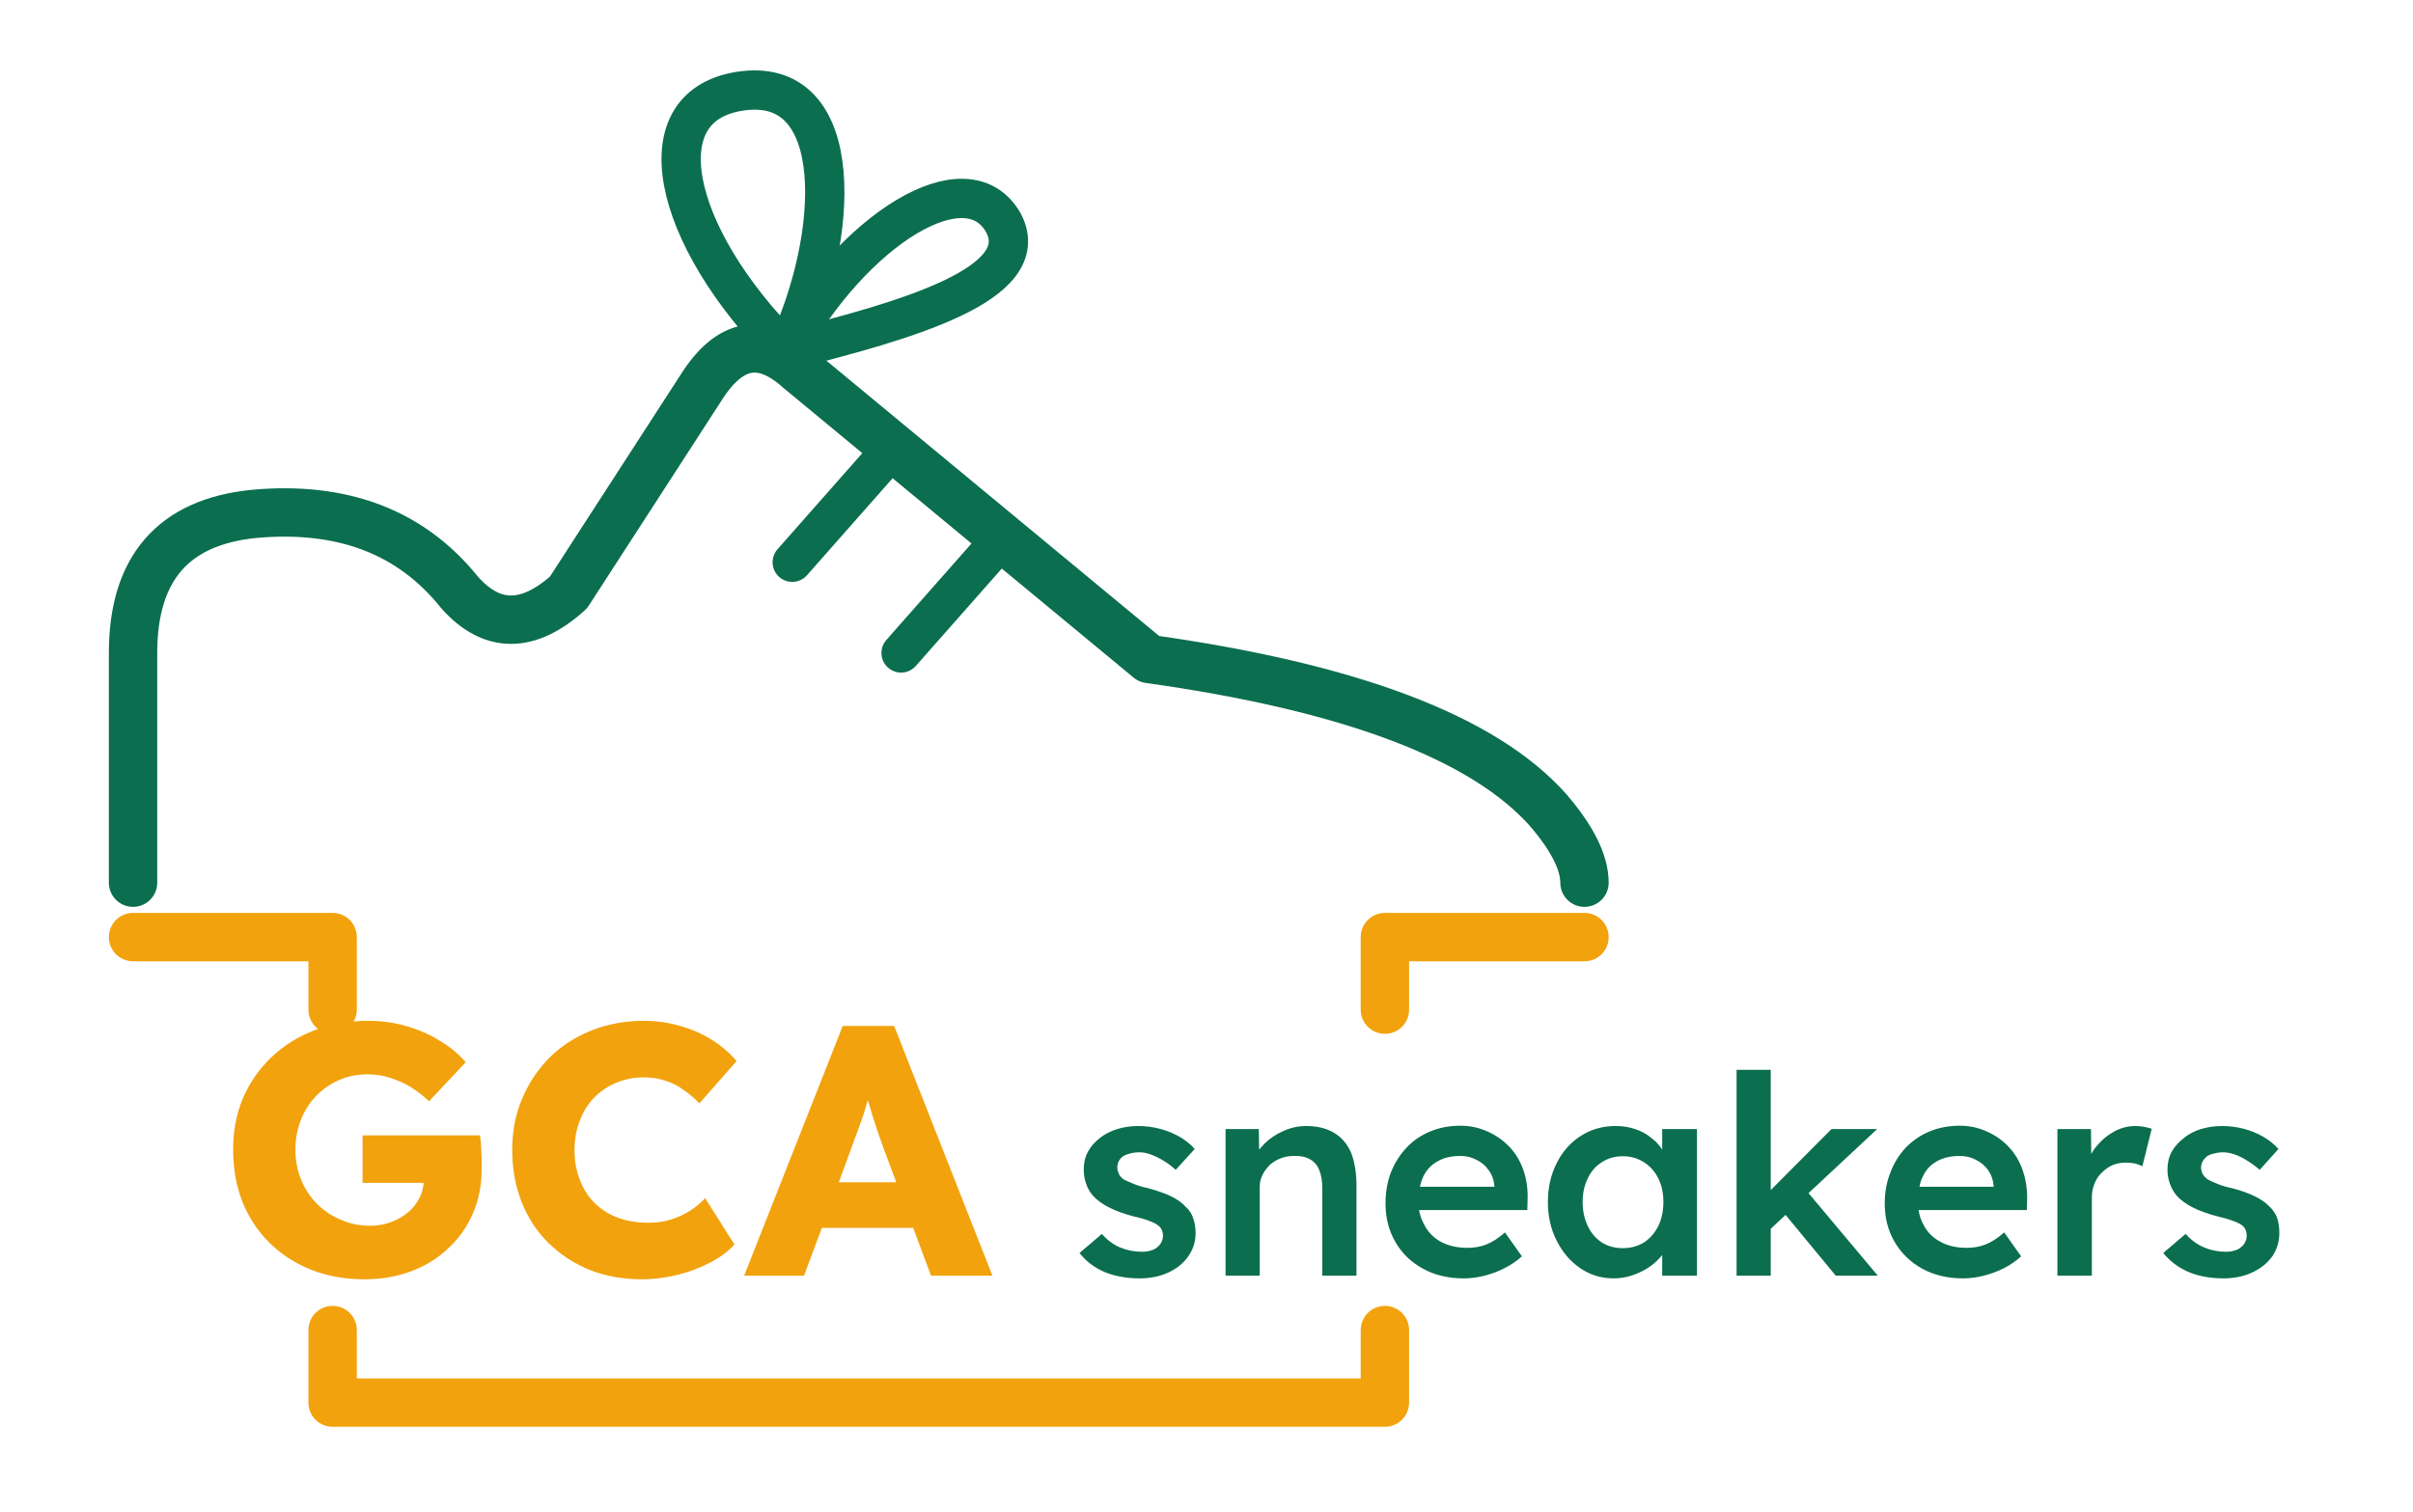
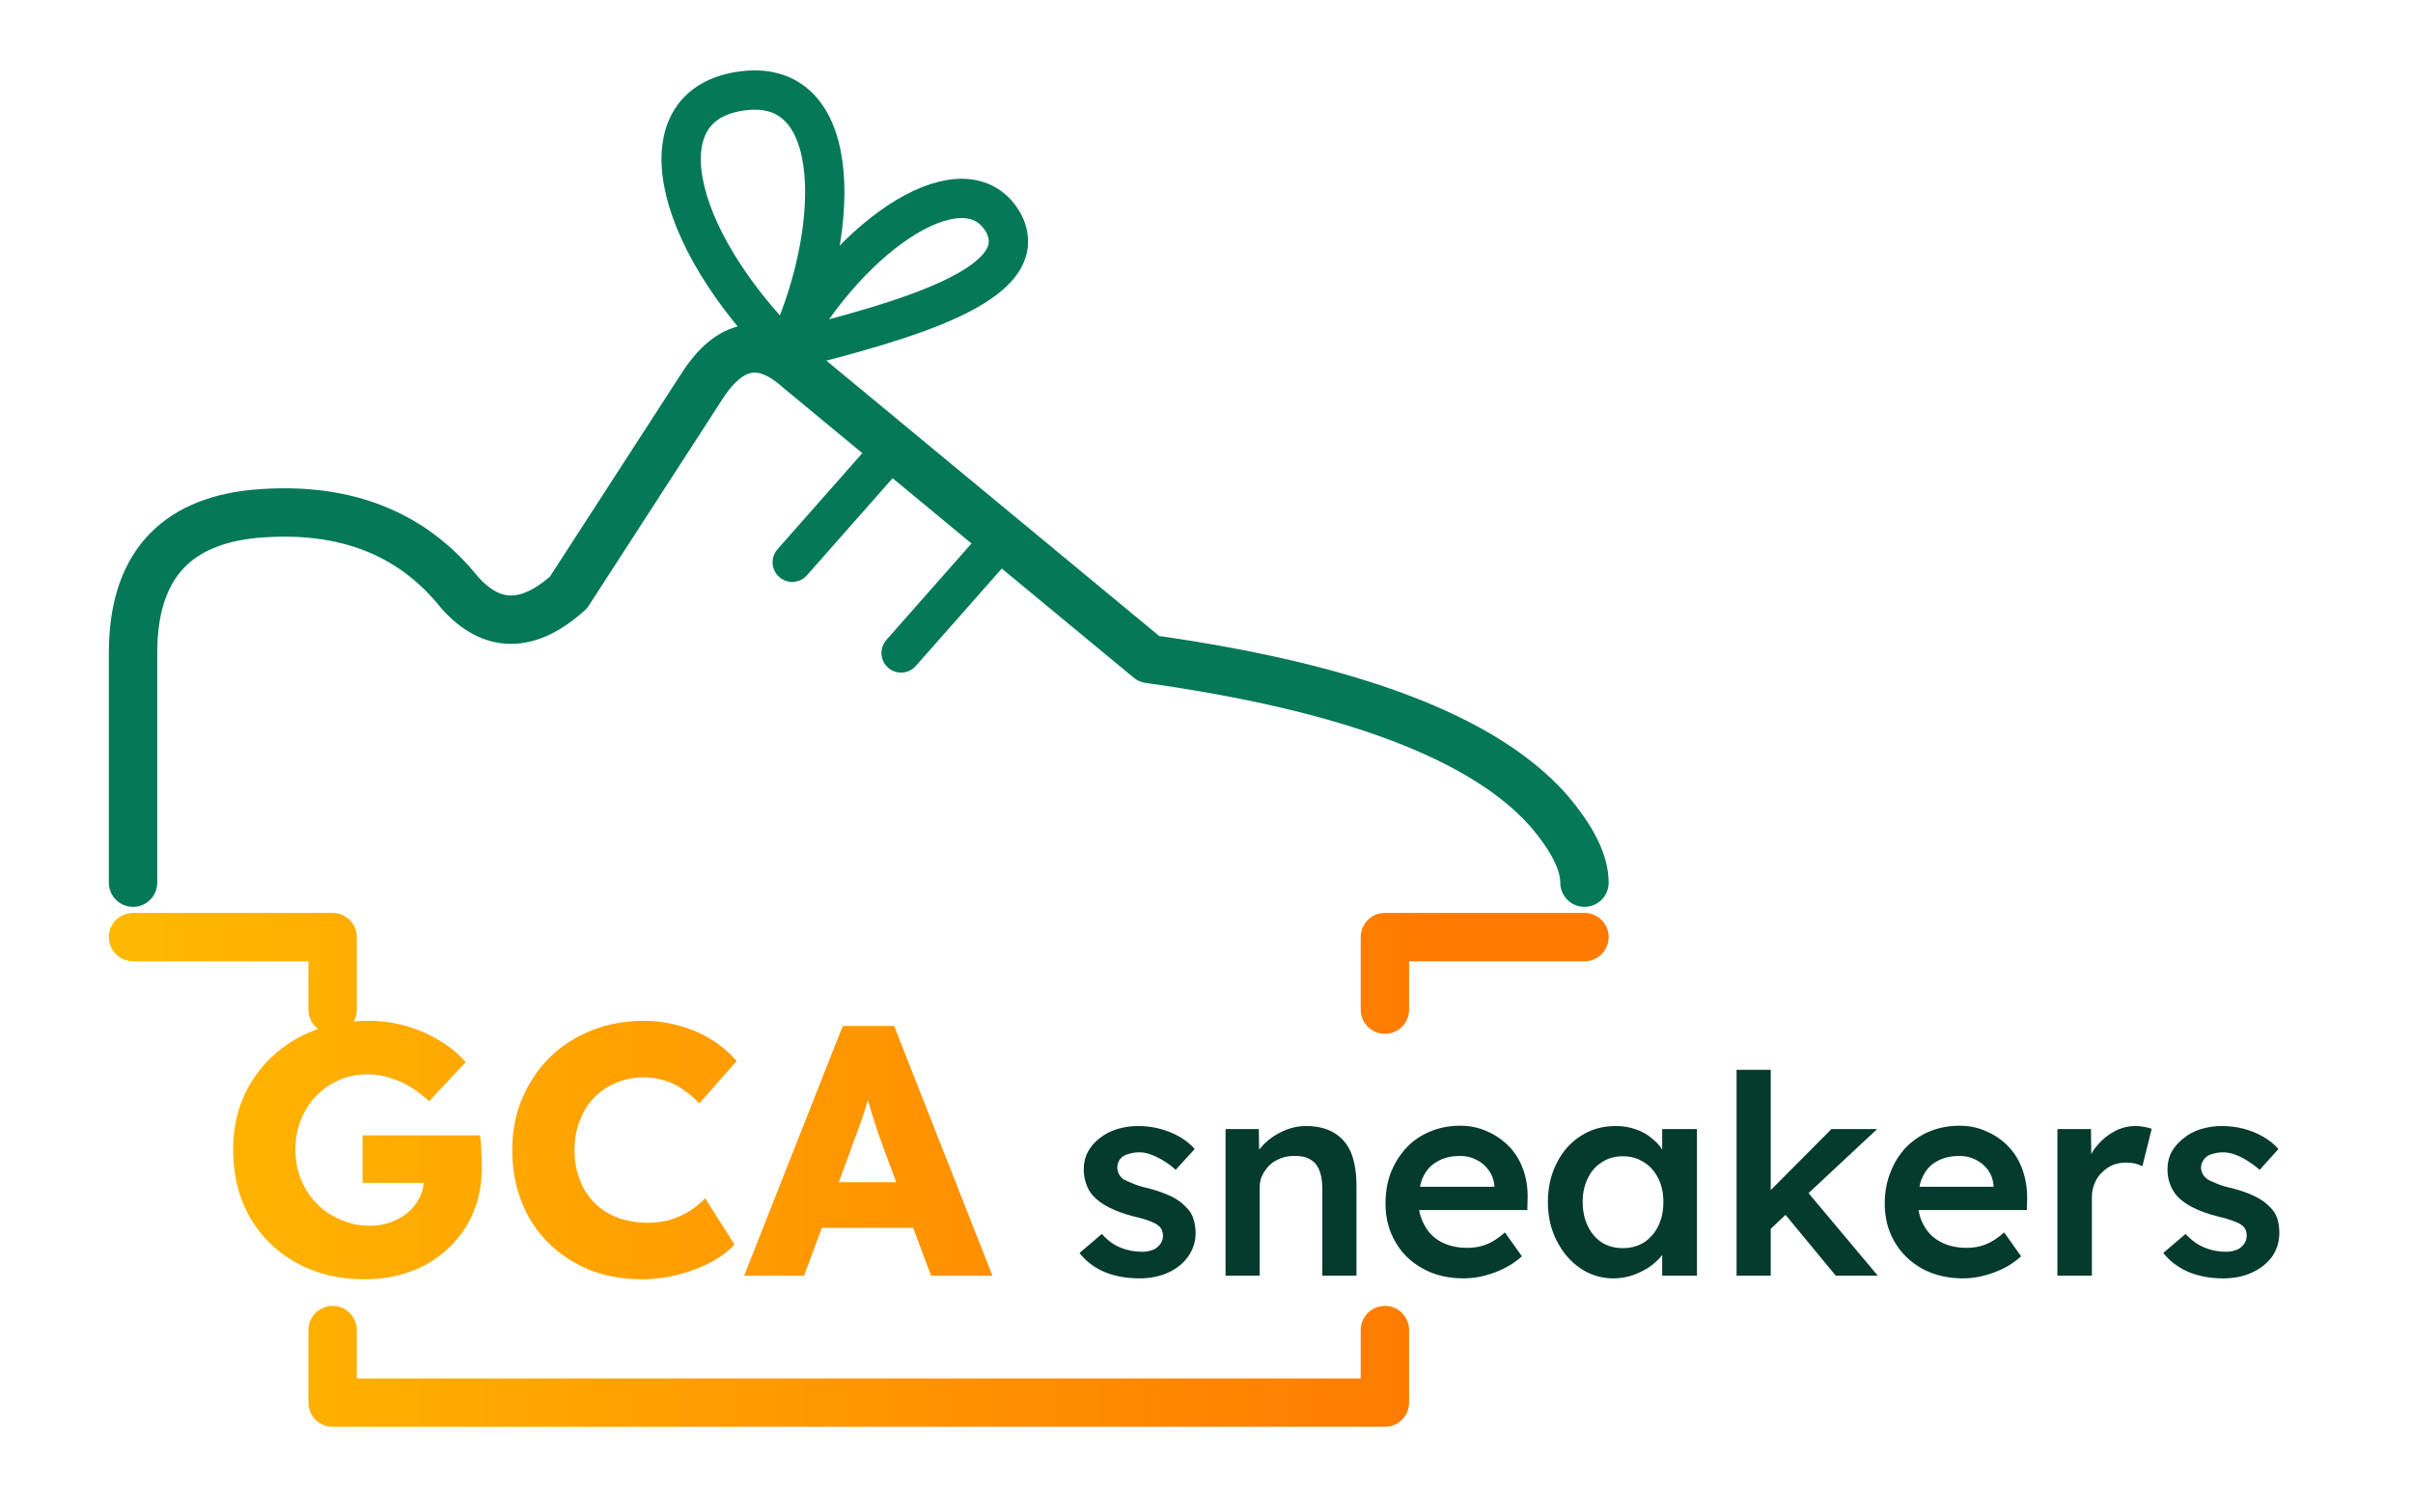
<svg xmlns="http://www.w3.org/2000/svg" viewBox="40 30 798 500" role="img" aria-label="GCA sneakers">
-   <path d="M84 322 V246 Q84 204 124 200 Q168 196 192 226 Q208 244 228 226 L272 158 Q286 136 304 152 L420 248 Q520 262 552 298 Q564 312 564 322" fill="none" stroke="#0B6E4F" stroke-width="16" stroke-linecap="round" stroke-linejoin="round" />
-   <path d="M332 182 l-30 34 M368 212 l-30 34" fill="none" stroke="#0B6E4F" stroke-width="13" stroke-linecap="round" stroke-linejoin="round" />
-   <path d="M300 146 C262 108 252 64 286 60 C320 56 318 108 300 146 C322 106 360 82 372 104 C382 124 340 136 300 146" fill="none" stroke="#0B6E4F" stroke-width="13" stroke-linecap="round" stroke-linejoin="round" />
-   <path d="M84 340 H150 V364 M564 340 H498 V364 M150 470 V494 H498 V470" fill="none" stroke="#F2A20C" stroke-width="16" stroke-linecap="round" stroke-linejoin="round" />
-   <path d="M160.7 453.2L160.7 453.2Q150.8 453.2 142.8 450.0Q134.8 446.8 129.0 441.0Q123.2 435.2 120.1 427.4Q117.1 419.6 117.1 410.3Q117.1 401.1 120.3 393.4Q123.6 385.7 129.6 379.9Q135.6 374.1 143.8 370.9Q152.0 367.7 161.7 367.7L161.7 367.7Q168.5 367.7 174.6 369.5Q180.7 371.3 185.6 374.4Q190.6 377.4 194.0 381.4L194.0 381.4L181.9 394.3Q178.9 391.5 175.8 389.6Q172.7 387.7 169.1 386.6Q165.6 385.4 161.6 385.4L161.6 385.4Q156.4 385.4 152.1 387.3Q147.8 389.2 144.5 392.6Q141.3 395.9 139.5 400.5Q137.7 405.0 137.7 410.3Q137.7 415.7 139.6 420.3Q141.5 424.9 144.8 428.2Q148.1 431.6 152.7 433.5Q157.2 435.5 162.4 435.5L162.4 435.5Q166.0 435.5 169.3 434.3Q172.5 433.1 174.9 431.1Q177.3 429.1 178.7 426.3L178.7 426.3Q179.9 424.0 180.1 421.3L180.1 421.3L159.9 421.3L159.9 405.6L198.7 405.6Q199.0 406.9 199.1 409.2Q199.2 411.4 199.3 413.5Q199.3 415.7 199.3 416.7L199.3 416.7Q199.3 424.7 196.4 431.4Q193.5 438.1 188.3 442.9Q183.2 447.8 176.1 450.5Q169.0 453.2 160.7 453.2ZM252.2 453.2L252.2 453.2Q242.9 453.2 235.0 450.1Q227.2 446.9 221.4 441.2Q215.6 435.5 212.5 427.6Q209.4 419.8 209.4 410.3L209.4 410.3Q209.4 401.1 212.7 393.4Q216.0 385.6 221.8 379.8Q227.6 374.1 235.6 370.9Q243.6 367.7 253.0 367.7L253.0 367.7Q258.9 367.7 264.6 369.3Q270.2 370.8 275.1 373.8Q280.0 376.8 283.6 381.0L283.6 381.0L271.3 395.0Q268.8 392.4 266.0 390.5Q263.3 388.5 260.0 387.5Q256.7 386.4 252.9 386.4L252.9 386.4Q248.2 386.4 244.0 388.1Q239.8 389.8 236.7 392.9Q233.5 396.1 231.8 400.6Q230 405.0 230 410.6L230 410.6Q230 416.0 231.8 420.4Q233.5 424.9 236.7 428.0Q239.9 431.2 244.5 432.9Q249.0 434.5 254.5 434.5L254.5 434.5Q258.3 434.5 261.7 433.5Q265.2 432.4 268.1 430.6Q270.9 428.8 273.2 426.4L273.2 426.4L282.9 441.7Q279.9 445.0 275.0 447.6Q270.1 450.2 264.2 451.7Q258.2 453.2 252.2 453.2ZM305.9 452L286.1 452L318.7 369.4L335.7 369.4L368.2 452L347.9 452L342.0 436.2L311.8 436.2L305.9 452ZM317.4 421.1L336.4 421.1L332.3 410.1Q331.4 407.6 330.4 404.8Q329.5 402.0 328.5 398.9L328.5 398.9Q327.7 396.4 327.0 393.9L327.0 393.9Q326.2 396.5 325.5 398.9L325.5 398.9Q324.5 401.7 323.5 404.5Q322.4 407.3 321.4 410.2L321.4 410.2L317.4 421.1Z" fill="#F2A20C" />
-   <path d="M416.9 452.9L416.9 452.9Q410.4 452.9 405.3 450.8Q400.2 448.6 397.0 444.5L397.0 444.5L404.4 438.2Q407.1 441.3 410.5 442.7Q413.9 444.1 417.7 444.1L417.7 444.1Q419.3 444.1 420.5 443.7Q421.8 443.4 422.7 442.6Q423.6 441.9 424.1 440.9Q424.6 439.9 424.6 438.8L424.6 438.8Q424.6 436.5 422.9 435.3L422.9 435.3Q422.0 434.6 420.1 433.9Q418.1 433.1 414.9 432.4L414.9 432.4Q410.0 431.1 406.7 429.4Q403.4 427.7 401.5 425.6L401.5 425.6Q399.9 423.8 399.2 421.6Q398.4 419.4 398.4 416.9L398.4 416.9Q398.4 413.6 399.8 411.0Q401.2 408.4 403.7 406.5Q406.2 404.5 409.5 403.5Q412.8 402.5 416.4 402.5L416.4 402.5Q420.1 402.5 423.5 403.4Q427.0 404.3 430.0 406.0Q433.0 407.7 435.1 410.1L435.1 410.1L428.8 417.0Q427.1 415.4 425.0 414.1Q422.9 412.8 420.8 412.0Q418.7 411.2 416.9 411.2L416.9 411.2Q415.1 411.2 413.7 411.6Q412.4 411.9 411.4 412.5Q410.5 413.2 410.0 414.1Q409.5 415.1 409.5 416.4L409.5 416.4Q409.6 417.5 410.1 418.5Q410.6 419.4 411.5 420.1L411.5 420.1Q412.6 420.7 414.6 421.5Q416.6 422.4 419.8 423.1L419.8 423.1Q424.3 424.3 427.4 425.8Q430.4 427.3 432.1 429.2L432.1 429.2Q433.9 430.8 434.6 433.0Q435.4 435.3 435.4 437.9L435.4 437.9Q435.4 442.2 432.9 445.7Q430.5 449.1 426.3 451.0Q422.1 452.9 416.9 452.9ZM456.6 452L445.3 452L445.3 403.5L456.3 403.5L456.4 410.3Q457.2 409.4 458 408.5L458 408.5Q460.7 405.8 464.3 404.2Q468.0 402.5 471.9 402.5L471.9 402.5Q477.4 402.5 481.1 404.7Q484.9 406.9 486.8 411.3Q488.6 415.8 488.6 422.4L488.6 422.4L488.6 452L477.3 452L477.3 423.2Q477.3 419.5 476.3 417.1Q475.3 414.6 473.2 413.5Q471.1 412.3 468.0 412.4L468.0 412.4Q465.5 412.4 463.5 413.2Q461.4 414.0 459.9 415.4Q458.4 416.9 457.5 418.7Q456.6 420.5 456.6 422.7L456.6 422.7L456.6 452ZM524.1 452.9L524.1 452.9Q516.4 452.9 510.6 449.7Q504.7 446.5 501.5 440.9Q498.2 435.3 498.2 428.2L498.2 428.2Q498.2 422.5 500.0 417.8Q501.9 413.1 505.2 409.6Q508.4 406.2 513.0 404.3Q517.5 402.4 523.0 402.4L523.0 402.4Q527.7 402.4 531.9 404.3Q536.0 406.1 539.1 409.3Q542.1 412.4 543.7 416.8Q545.3 421.2 545.2 426.3L545.2 426.3L545.1 430.3L509.3 430.3Q509.8 433.1 511.2 435.5L511.2 435.5Q513.1 439.0 516.7 440.9Q520.4 442.8 525.3 442.8L525.3 442.8Q528.7 442.8 531.5 441.7Q534.4 440.6 537.7 437.7L537.7 437.7L543.3 445.6Q540.8 447.9 537.6 449.5Q534.5 451.1 531.0 452Q527.5 452.9 524.1 452.9ZM509.6 422.6L509.6 422.6L534.2 422.6L534.2 422.1Q533.9 419.2 532.3 417.1Q530.8 414.9 528.3 413.7Q525.9 412.4 523.0 412.4L523.0 412.4Q518.4 412.4 515.4 414.2Q512.3 415.9 510.7 419.2L510.7 419.2Q510.0 420.7 509.6 422.6ZM573.6 452.9L573.6 452.9Q567.6 452.9 562.7 449.6Q557.8 446.3 554.9 440.6Q551.9 434.9 551.9 427.6Q551.9 420.4 554.9 414.6Q557.8 408.9 562.9 405.7Q567.9 402.5 574.3 402.5L574.3 402.5Q578.0 402.5 581.0 403.6Q584.0 404.6 586.3 406.6L586.3 406.6Q588.4 408.2 589.7 410.3L589.7 410.3L589.7 403.5L601.2 403.5L601.2 452L589.7 452L589.7 445.2Q588.0 447.3 585.8 448.9L585.8 448.9Q583.2 450.7 580.1 451.8Q577.0 452.9 573.6 452.9ZM576.7 442.9L576.7 442.9Q580.6 442.9 583.7 441.0Q586.7 439.0 588.4 435.6Q590.1 432.1 590.1 427.6L590.1 427.6Q590.1 423.2 588.4 419.8Q586.7 416.4 583.7 414.5Q580.6 412.5 576.7 412.5Q572.7 412.5 569.7 414.5Q566.7 416.4 565.1 419.8Q563.4 423.2 563.4 427.6L563.4 427.6Q563.4 432.1 565.1 435.6Q566.7 439.0 569.7 441.0Q572.7 442.9 576.7 442.9ZM625.6 452L614.3 452L614.3 383.9L625.6 383.9L625.6 423.7L645.7 403.5L660.8 403.5L638.1 424.7L661.0 452L647.1 452L630.5 431.9L625.6 436.5L625.6 452ZM689.2 452.9L689.2 452.9Q681.6 452.9 675.7 449.7Q669.9 446.5 666.6 440.9Q663.3 435.3 663.3 428.2L663.3 428.2Q663.3 422.5 665.2 417.8Q667.0 413.1 670.3 409.6Q673.6 406.2 678.1 404.3Q682.7 402.4 688.1 402.4L688.1 402.4Q692.9 402.4 697.0 404.3Q701.2 406.1 704.2 409.3Q707.2 412.4 708.8 416.8Q710.4 421.2 710.4 426.3L710.4 426.3L710.3 430.3L674.5 430.3Q674.9 433.1 676.3 435.5L676.3 435.5Q678.2 439.0 681.9 440.9Q685.5 442.8 690.4 442.8L690.4 442.8Q693.8 442.8 696.6 441.7Q699.5 440.6 702.8 437.7L702.8 437.7L708.4 445.6Q705.9 447.9 702.8 449.5Q699.6 451.1 696.1 452Q692.6 452.9 689.2 452.9ZM674.8 422.6L674.8 422.6L699.3 422.6L699.3 422.1Q699.0 419.2 697.5 417.1Q695.9 414.9 693.5 413.7Q691.0 412.4 688.1 412.4L688.1 412.4Q683.6 412.4 680.5 414.2Q677.4 415.9 675.9 419.2L675.9 419.2Q675.1 420.7 674.8 422.6ZM731.8 452L720.4 452L720.4 403.5L731.5 403.5L731.6 411.8Q732.4 410.2 733.6 408.9L733.6 408.9Q736.1 405.9 739.4 404.2Q742.6 402.5 746.2 402.5L746.2 402.5Q747.8 402.5 749.2 402.8Q750.7 403.1 751.6 403.4L751.6 403.4L748.5 415.8Q747.5 415.3 746.1 414.9Q744.6 414.6 743.1 414.6L743.1 414.6Q740.8 414.6 738.7 415.4Q736.7 416.3 735.1 417.9Q733.5 419.4 732.7 421.5Q731.8 423.6 731.8 426.1L731.8 426.1L731.8 452ZM775.3 452.9L775.3 452.9Q768.9 452.9 763.8 450.8Q758.7 448.6 755.4 444.5L755.4 444.5L762.8 438.2Q765.6 441.3 769.0 442.7Q772.4 444.1 776.1 444.1L776.1 444.1Q777.7 444.1 778.9 443.7Q780.2 443.4 781.1 442.6Q782.0 441.9 782.5 440.9Q783.0 439.9 783.0 438.8L783.0 438.8Q783.0 436.5 781.4 435.3L781.4 435.3Q780.5 434.6 778.5 433.9Q776.5 433.1 773.4 432.4L773.4 432.4Q768.4 431.1 765.1 429.4Q761.8 427.7 759.9 425.6L759.9 425.6Q758.4 423.8 757.6 421.6Q756.8 419.4 756.8 416.9L756.8 416.9Q756.8 413.6 758.2 411.0Q759.7 408.4 762.2 406.5Q764.6 404.5 767.9 403.5Q771.3 402.5 774.8 402.5L774.8 402.5Q778.5 402.5 782.0 403.4Q785.4 404.3 788.4 406.0Q791.4 407.7 793.5 410.1L793.5 410.1L787.3 417.0Q785.5 415.4 783.4 414.1Q781.4 412.8 779.3 412.0Q777.1 411.2 775.3 411.2L775.3 411.2Q773.6 411.2 772.2 411.6Q770.8 411.9 769.9 412.5Q769.0 413.2 768.5 414.1Q767.9 415.1 767.9 416.4L767.9 416.4Q768.0 417.5 768.5 418.5Q769.1 419.4 770.0 420.1L770.0 420.1Q771.0 420.7 773.0 421.5Q775.0 422.4 778.3 423.1L778.3 423.1Q782.8 424.3 785.8 425.8Q788.8 427.3 790.6 429.2L790.6 429.2Q792.3 430.8 793.1 433.0Q793.8 435.3 793.8 437.9L793.8 437.9Q793.8 442.2 791.4 445.7Q788.9 449.1 784.7 451.0Q780.6 452.9 775.3 452.9Z" fill="#0B6E4F" />
+   <defs>
+     <linearGradient id="gcaGold" gradientUnits="userSpaceOnUse" x1="84" y1="0" x2="520" y2="0">
+       <stop offset="0" stop-color="#FFB800" />
+       <stop offset="1" stop-color="#FF7A00" />
+     </linearGradient>
+   </defs>
+   <path d="M84 322 V246 Q84 204 124 200 Q168 196 192 226 Q208 244 228 226 L272 158 Q286 136 304 152 L420 248 Q520 262 552 298 Q564 312 564 322" fill="none" stroke="#047857" stroke-width="16" stroke-linecap="round" stroke-linejoin="round" />
+   <path d="M332 182 l-30 34 M368 212 l-30 34" fill="none" stroke="#047857" stroke-width="13" stroke-linecap="round" stroke-linejoin="round" />
+   <path d="M300 146 C262 108 252 64 286 60 C320 56 318 108 300 146 C322 106 360 82 372 104 C382 124 340 136 300 146" fill="none" stroke="#047857" stroke-width="13" stroke-linecap="round" stroke-linejoin="round" />
+   <path d="M84 340 H150 V364 M564 340 H498 V364 M150 470 V494 H498 V470" fill="none" stroke="url(#gcaGold)" stroke-width="16" stroke-linecap="round" stroke-linejoin="round" />
+   <path d="M160.7 453.2L160.7 453.2Q150.8 453.2 142.8 450.0Q134.8 446.8 129.0 441.0Q123.2 435.2 120.1 427.4Q117.1 419.6 117.1 410.3Q117.1 401.1 120.3 393.4Q123.6 385.7 129.6 379.9Q135.6 374.1 143.8 370.9Q152.0 367.7 161.7 367.7L161.7 367.7Q168.5 367.7 174.6 369.5Q180.7 371.3 185.6 374.4Q190.6 377.4 194.0 381.4L194.0 381.4L181.9 394.3Q178.9 391.5 175.8 389.6Q172.7 387.7 169.1 386.6Q165.6 385.4 161.6 385.4L161.6 385.4Q156.4 385.4 152.1 387.3Q147.8 389.2 144.5 392.6Q141.3 395.9 139.5 400.5Q137.7 405.0 137.7 410.3Q137.7 415.7 139.6 420.3Q141.5 424.9 144.8 428.2Q148.1 431.6 152.7 433.5Q157.2 435.5 162.4 435.5L162.4 435.5Q166.0 435.5 169.3 434.3Q172.5 433.1 174.9 431.1Q177.3 429.1 178.7 426.3L178.7 426.3Q179.9 424.0 180.1 421.3L180.1 421.3L159.9 421.3L159.9 405.6L198.7 405.6Q199.0 406.9 199.1 409.2Q199.2 411.4 199.3 413.5Q199.3 415.7 199.3 416.7L199.3 416.7Q199.3 424.7 196.4 431.4Q193.5 438.1 188.3 442.9Q183.2 447.8 176.1 450.5Q169.0 453.2 160.7 453.2ZM252.2 453.2L252.2 453.2Q242.9 453.2 235.0 450.1Q227.2 446.9 221.4 441.2Q215.6 435.5 212.5 427.6Q209.4 419.8 209.4 410.3L209.4 410.3Q209.4 401.1 212.7 393.4Q216.0 385.6 221.8 379.8Q227.6 374.1 235.6 370.9Q243.6 367.7 253.0 367.7L253.0 367.7Q258.9 367.7 264.6 369.3Q270.2 370.8 275.1 373.8Q280.0 376.8 283.6 381.0L283.6 381.0L271.3 395.0Q268.8 392.4 266.0 390.5Q263.3 388.5 260.0 387.5Q256.7 386.4 252.9 386.4L252.9 386.4Q248.2 386.4 244.0 388.1Q239.8 389.8 236.7 392.9Q233.5 396.1 231.8 400.6Q230 405.0 230 410.6L230 410.6Q230 416.0 231.8 420.4Q233.5 424.9 236.7 428.0Q239.9 431.2 244.5 432.9Q249.0 434.5 254.5 434.5L254.5 434.5Q258.3 434.5 261.7 433.5Q265.2 432.4 268.1 430.6Q270.9 428.8 273.2 426.4L273.2 426.4L282.9 441.7Q279.9 445.0 275.0 447.6Q270.1 450.2 264.2 451.7Q258.2 453.2 252.2 453.2ZM305.9 452L286.1 452L318.7 369.4L335.7 369.4L368.2 452L347.9 452L342.0 436.2L311.8 436.2L305.9 452ZM317.4 421.1L336.4 421.1L332.3 410.1Q331.4 407.6 330.4 404.8Q329.5 402.0 328.5 398.9L328.5 398.9Q327.7 396.4 327.0 393.9L327.0 393.9Q326.2 396.5 325.5 398.9L325.5 398.9Q324.5 401.7 323.5 404.5Q322.4 407.3 321.4 410.2L321.4 410.2L317.4 421.1Z" fill="url(#gcaGold)" />
+   <path d="M416.9 452.9L416.9 452.9Q410.4 452.9 405.3 450.8Q400.2 448.6 397.0 444.5L397.0 444.5L404.4 438.2Q407.1 441.3 410.5 442.7Q413.9 444.1 417.7 444.1L417.7 444.1Q419.3 444.1 420.5 443.7Q421.8 443.4 422.7 442.6Q423.6 441.9 424.1 440.9Q424.6 439.9 424.6 438.8L424.6 438.8Q424.6 436.5 422.9 435.3L422.9 435.3Q422.0 434.6 420.1 433.9Q418.1 433.1 414.9 432.4L414.9 432.4Q410.0 431.1 406.7 429.4Q403.4 427.7 401.5 425.6L401.5 425.6Q399.9 423.8 399.2 421.6Q398.4 419.4 398.4 416.9L398.4 416.9Q398.4 413.6 399.8 411.0Q401.2 408.4 403.7 406.5Q406.2 404.5 409.5 403.5Q412.8 402.5 416.4 402.5L416.4 402.5Q420.1 402.5 423.5 403.4Q427.0 404.3 430.0 406.0Q433.0 407.7 435.1 410.1L435.1 410.1L428.8 417.0Q427.1 415.4 425.0 414.1Q422.9 412.8 420.8 412.0Q418.7 411.2 416.9 411.2L416.9 411.2Q415.1 411.2 413.7 411.6Q412.4 411.9 411.4 412.5Q410.5 413.2 410.0 414.1Q409.5 415.1 409.5 416.4L409.5 416.4Q409.6 417.5 410.1 418.5Q410.6 419.4 411.5 420.1L411.5 420.1Q412.6 420.7 414.6 421.5Q416.6 422.4 419.8 423.1L419.8 423.1Q424.3 424.3 427.4 425.8Q430.4 427.3 432.1 429.2L432.1 429.2Q433.9 430.8 434.6 433.0Q435.4 435.3 435.4 437.9L435.4 437.9Q435.4 442.2 432.9 445.7Q430.5 449.1 426.3 451.0Q422.1 452.9 416.9 452.9ZM456.6 452L445.3 452L445.3 403.5L456.3 403.5L456.4 410.3Q457.2 409.4 458 408.5L458 408.5Q460.7 405.8 464.3 404.2Q468.0 402.5 471.9 402.5L471.9 402.5Q477.4 402.5 481.1 404.7Q484.9 406.9 486.8 411.3Q488.6 415.8 488.6 422.4L488.6 422.4L488.6 452L477.3 452L477.3 423.2Q477.3 419.5 476.3 417.1Q475.3 414.6 473.2 413.5Q471.1 412.3 468.0 412.4L468.0 412.4Q465.5 412.4 463.5 413.2Q461.4 414.0 459.9 415.4Q458.4 416.9 457.5 418.7Q456.6 420.5 456.6 422.7L456.6 422.7L456.6 452ZM524.1 452.9L524.1 452.9Q516.4 452.9 510.6 449.7Q504.7 446.5 501.5 440.9Q498.2 435.3 498.2 428.2L498.2 428.2Q498.2 422.5 500.0 417.8Q501.9 413.1 505.2 409.6Q508.4 406.2 513.0 404.3Q517.5 402.4 523.0 402.4L523.0 402.4Q527.7 402.4 531.9 404.3Q536.0 406.1 539.1 409.3Q542.1 412.4 543.7 416.8Q545.3 421.2 545.2 426.3L545.2 426.3L545.1 430.3L509.3 430.3Q509.8 433.1 511.2 435.5L511.2 435.5Q513.1 439.0 516.7 440.9Q520.4 442.8 525.3 442.8L525.3 442.8Q528.7 442.8 531.5 441.7Q534.4 440.6 537.7 437.7L537.7 437.7L543.3 445.6Q540.8 447.9 537.6 449.5Q534.5 451.1 531.0 452Q527.5 452.9 524.1 452.9ZM509.6 422.6L509.6 422.6L534.2 422.6L534.2 422.1Q533.9 419.2 532.3 417.1Q530.8 414.9 528.3 413.7Q525.9 412.4 523.0 412.4L523.0 412.4Q518.4 412.4 515.4 414.2Q512.3 415.9 510.7 419.2L510.7 419.2Q510.0 420.7 509.6 422.6ZM573.6 452.9L573.6 452.9Q567.6 452.9 562.7 449.6Q557.8 446.3 554.9 440.6Q551.9 434.9 551.9 427.6Q551.9 420.4 554.9 414.6Q557.8 408.9 562.9 405.7Q567.9 402.5 574.3 402.5L574.3 402.5Q578.0 402.5 581.0 403.6Q584.0 404.6 586.3 406.6L586.3 406.6Q588.4 408.2 589.7 410.3L589.7 410.3L589.7 403.5L601.2 403.5L601.2 452L589.7 452L589.7 445.2Q588.0 447.3 585.8 448.9L585.8 448.9Q583.2 450.7 580.1 451.8Q577.0 452.9 573.6 452.9ZM576.7 442.9L576.7 442.9Q580.6 442.9 583.7 441.0Q586.7 439.0 588.4 435.6Q590.1 432.1 590.1 427.6L590.1 427.6Q590.1 423.2 588.4 419.8Q586.7 416.4 583.7 414.5Q580.6 412.5 576.7 412.5Q572.7 412.5 569.7 414.5Q566.7 416.4 565.1 419.8Q563.4 423.2 563.4 427.6L563.4 427.6Q563.4 432.1 565.1 435.6Q566.7 439.0 569.7 441.0Q572.7 442.9 576.7 442.9ZM625.6 452L614.3 452L614.3 383.9L625.6 383.9L625.6 423.7L645.7 403.5L660.8 403.5L638.1 424.7L661.0 452L647.1 452L630.5 431.9L625.6 436.5L625.6 452ZM689.2 452.9L689.2 452.9Q681.6 452.9 675.7 449.7Q669.9 446.5 666.6 440.9Q663.3 435.3 663.3 428.2L663.3 428.2Q663.3 422.5 665.2 417.8Q667.0 413.1 670.3 409.6Q673.6 406.2 678.1 404.3Q682.7 402.4 688.1 402.4L688.1 402.4Q692.9 402.4 697.0 404.3Q701.2 406.1 704.2 409.3Q707.2 412.4 708.8 416.8Q710.4 421.2 710.4 426.3L710.4 426.3L710.3 430.3L674.5 430.3Q674.9 433.1 676.3 435.5L676.3 435.5Q678.2 439.0 681.9 440.9Q685.5 442.8 690.4 442.8L690.4 442.8Q693.8 442.8 696.6 441.7Q699.5 440.6 702.8 437.7L702.8 437.7L708.4 445.6Q705.9 447.9 702.8 449.5Q699.6 451.1 696.1 452Q692.6 452.9 689.2 452.9ZM674.8 422.6L674.8 422.6L699.3 422.6L699.3 422.1Q699.0 419.2 697.5 417.1Q695.9 414.9 693.5 413.7Q691.0 412.4 688.1 412.4L688.1 412.4Q683.6 412.4 680.5 414.2Q677.4 415.9 675.9 419.2L675.9 419.2Q675.1 420.7 674.8 422.6ZM731.8 452L720.4 452L720.4 403.5L731.5 403.5L731.6 411.8Q732.4 410.2 733.6 408.9L733.6 408.9Q736.1 405.9 739.4 404.2Q742.6 402.5 746.2 402.5L746.2 402.5Q747.8 402.5 749.2 402.8Q750.7 403.1 751.6 403.4L751.6 403.4L748.5 415.8Q747.5 415.3 746.1 414.9Q744.6 414.6 743.1 414.6L743.1 414.6Q740.8 414.6 738.7 415.4Q736.7 416.3 735.1 417.9Q733.5 419.4 732.7 421.5Q731.8 423.6 731.8 426.1L731.8 426.1L731.8 452ZM775.3 452.9L775.3 452.9Q768.9 452.9 763.8 450.8Q758.7 448.6 755.4 444.5L755.4 444.5L762.8 438.2Q765.6 441.3 769.0 442.7Q772.4 444.1 776.1 444.1L776.1 444.1Q777.7 444.1 778.9 443.7Q780.2 443.4 781.1 442.6Q782.0 441.9 782.5 440.9Q783.0 439.9 783.0 438.8L783.0 438.8Q783.0 436.5 781.4 435.3L781.4 435.3Q780.5 434.6 778.5 433.9Q776.5 433.1 773.4 432.4L773.4 432.4Q768.4 431.1 765.1 429.4Q761.8 427.7 759.9 425.6L759.9 425.6Q758.4 423.8 757.6 421.6Q756.8 419.4 756.8 416.9L756.8 416.9Q756.8 413.6 758.2 411.0Q759.7 408.4 762.2 406.5Q764.6 404.5 767.9 403.5Q771.3 402.5 774.8 402.5L774.8 402.5Q778.5 402.5 782.0 403.4Q785.4 404.3 788.4 406.0Q791.4 407.7 793.5 410.1L793.5 410.1L787.3 417.0Q785.5 415.4 783.4 414.1Q781.4 412.8 779.3 412.0Q777.1 411.2 775.3 411.2L775.3 411.2Q773.6 411.2 772.2 411.6Q770.8 411.9 769.9 412.5Q769.0 413.2 768.5 414.1Q767.9 415.1 767.9 416.4L767.9 416.4Q768.0 417.5 768.5 418.5Q769.1 419.4 770.0 420.1L770.0 420.1Q771.0 420.7 773.0 421.5Q775.0 422.4 778.3 423.1L778.3 423.1Q782.8 424.3 785.8 425.8Q788.8 427.3 790.6 429.2L790.6 429.2Q792.3 430.8 793.1 433.0Q793.8 435.3 793.8 437.9L793.8 437.9Q793.8 442.2 791.4 445.7Q788.9 449.1 784.7 451.0Q780.6 452.9 775.3 452.9Z" fill="#053B2C" />
</svg>
